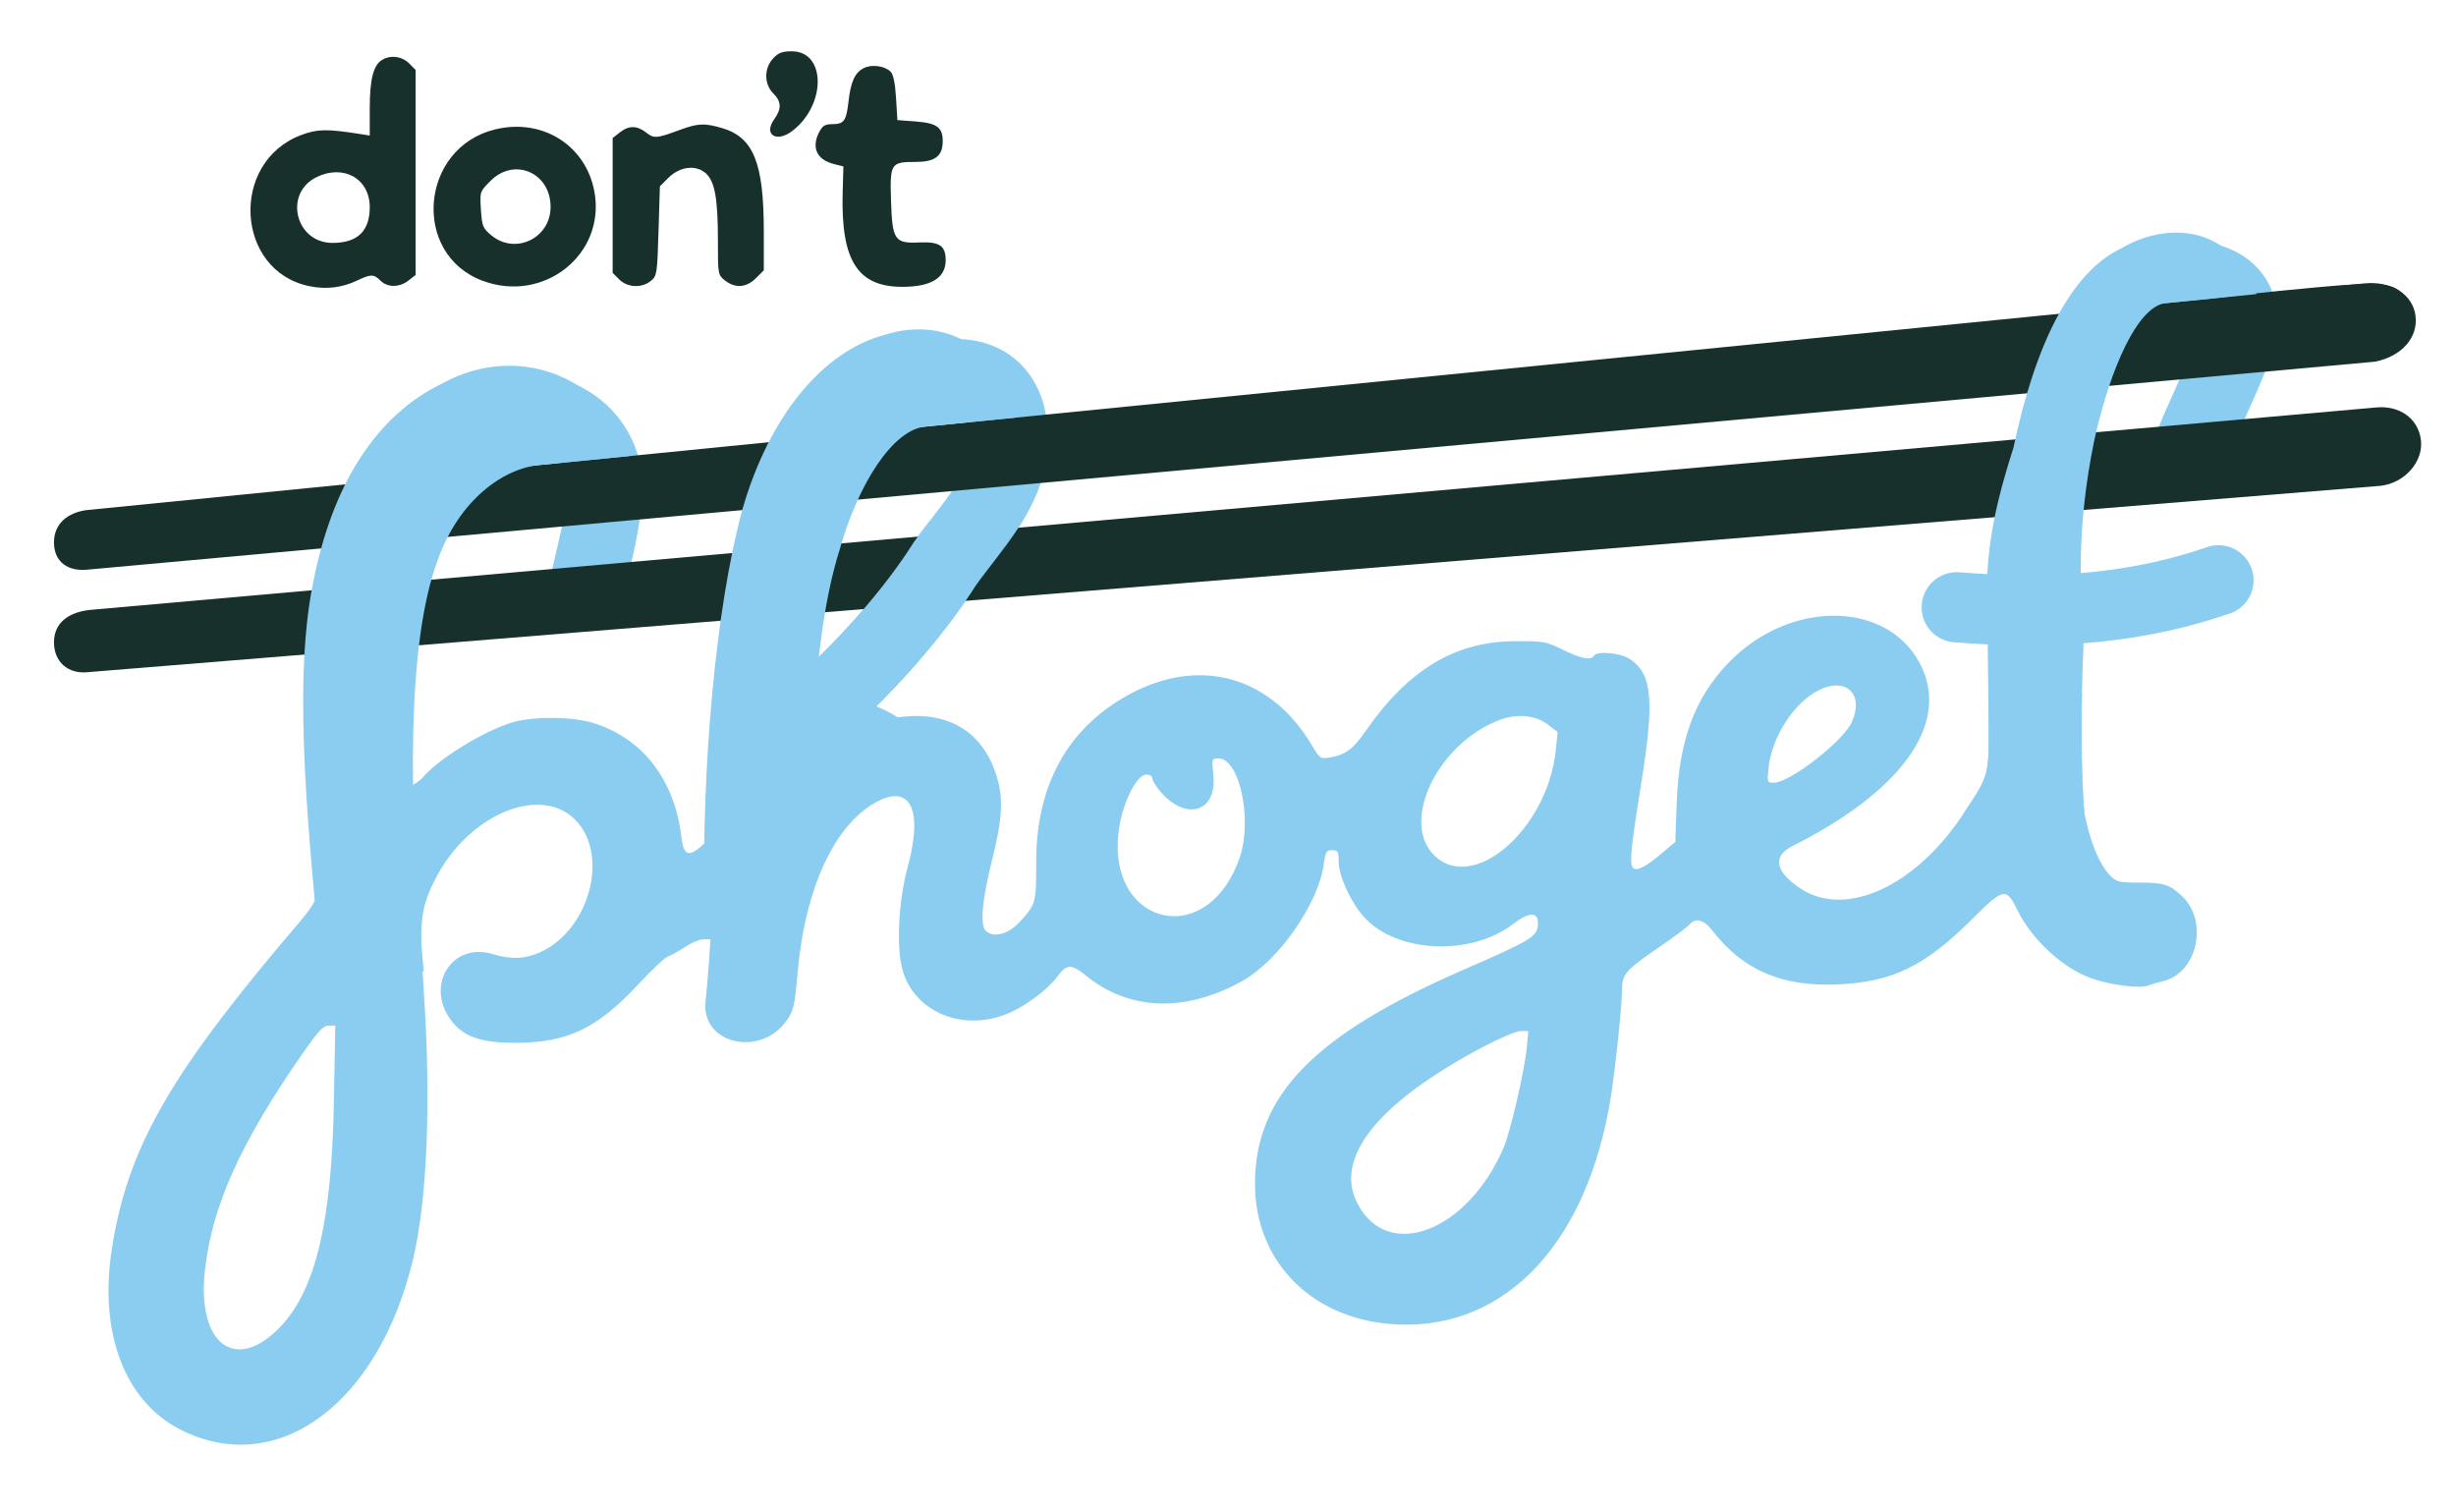
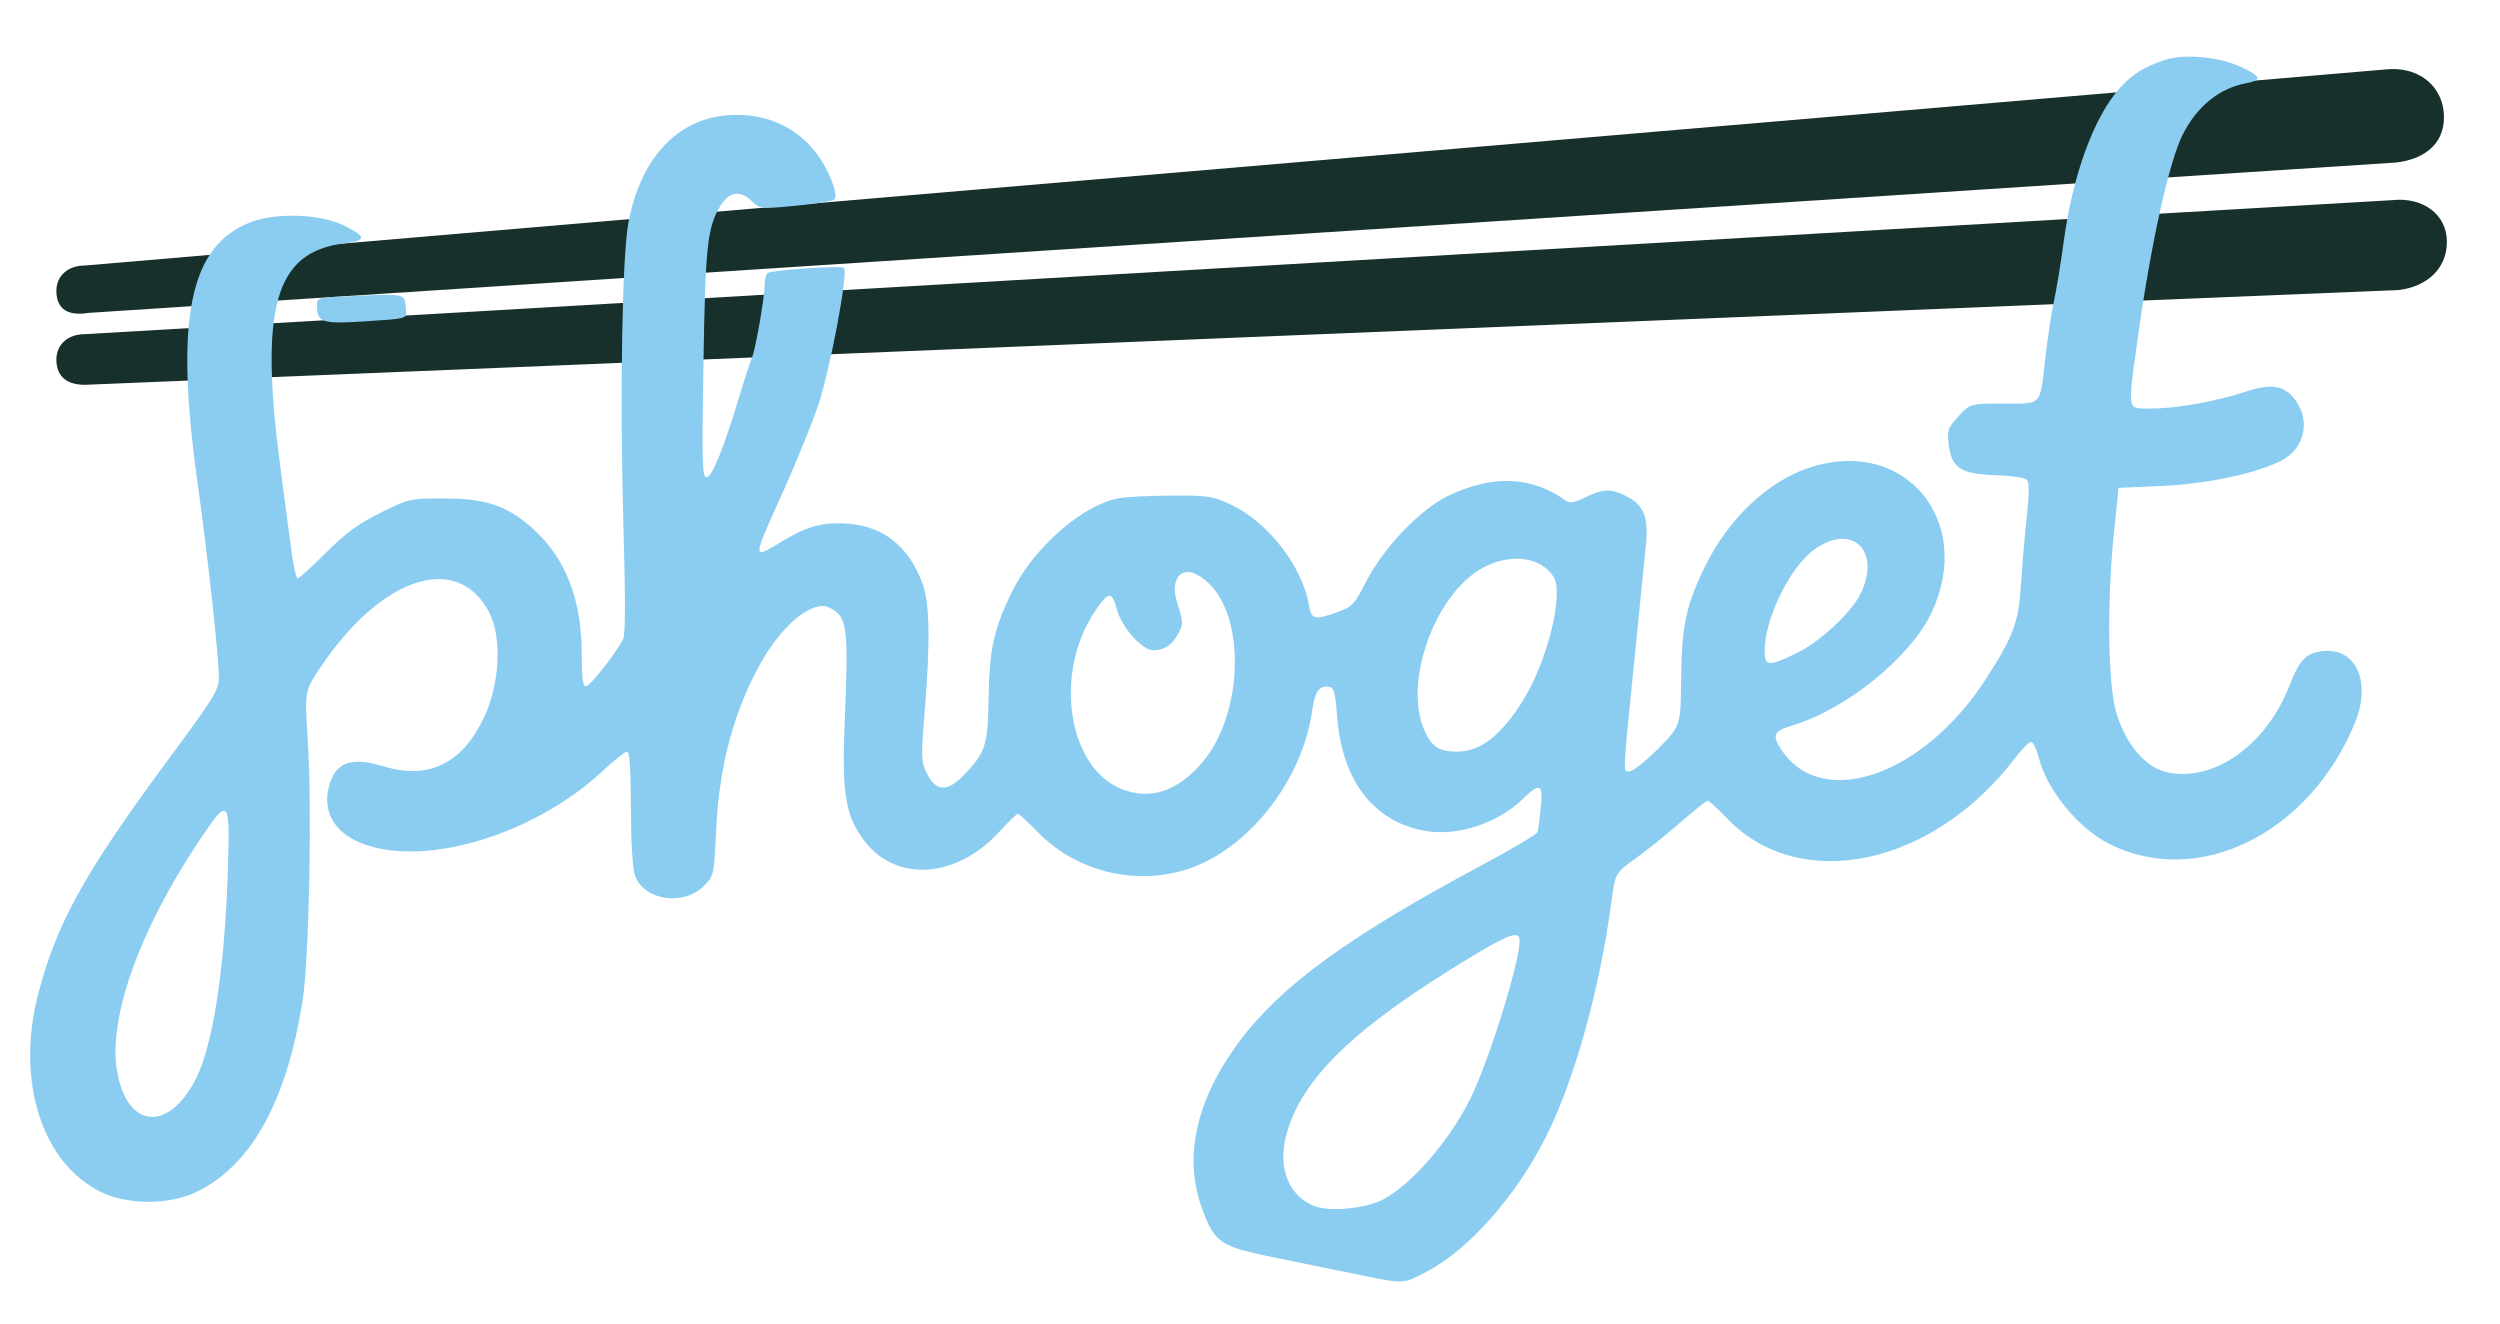
- <svg xmlns="http://www.w3.org/2000/svg" viewBox="15 15 910 560" role="img" aria-labelledby="title description">
-   <defs>
-     <clipPath id="lettering-body-clip">
-       <path clip-rule="evenodd" d="M0 0H940V780H0Z M110 130H260V278H110Z M270 125H410V280H270Z M746 85H865V272H746Z M725 220H746V257H725Z" />
-     </clipPath>
-     <clipPath id="h-return-through-clip">
-       <path d="M280 208H420V315H280Z" />
-     </clipPath>
-   </defs>
-   <g id="noodle-wrap-returns" fill="none" stroke="#8bcdf1" stroke-width="28" stroke-linecap="round">
-     <path id="p-return" d="M193 171C220 160 239 177 239 195C239 207 235 221 233 230" />
-     <path id="h-return" d="M356 157C380 149 391 162 389 181C388 197 375 210 365 224C355 240 335 264 313 282" />
-     <path id="t-return" d="M817 119C841 115 849 128 843 143C839 154 833 166 828 178" />
+ <svg xmlns="http://www.w3.org/2000/svg" viewBox="0 0 765 405" role="img" aria-labelledby="title description">
+   <g id="chopsticks" fill="#18302b" stroke="#18302b" stroke-width="1.5" stroke-linejoin="round">
+     <path id="upper-chopstick" d="M26 82 730 22C739 21 746 26 747 34C748 43 742 48 733 49L27 95C21 96 18 94 18 89C18 85 21 82 26 82Z" />
+     <path id="lower-chopstick" d="M26 103 732 62C741 61 748 66 748 74C748 82 742 87 734 88L26 117C20 117 18 114 18 110C18 106 21 103 26 103Z" />
  </g>
-   <path id="dont" fill="#18302b" fill-rule="evenodd" d="M 301.452 36.646 C 298.060 40.306, 298.082 46.173, 301.500 49.591 C 304.569 52.659, 304.660 55.264, 301.838 59.227 C 297.806 64.890, 302.684 68.004, 308.563 63.520 C 321.217 53.868, 321.083 34, 308.363 34 C 304.826 34, 303.398 34.547, 301.452 36.646 M 156.656 37.133 C 153.370 39.043, 152 44.323, 152 55.077 L 152 65.219 148.250 64.627 C 136.127 62.714, 132.549 62.783, 126.559 65.044 C 100.031 75.058, 102.187 115.330, 129.555 121.011 C 135.854 122.319, 141.719 121.622, 147.438 118.885 C 152.401 116.509, 153.524 116.524, 156 119 C 158.582 121.582, 163.030 121.551, 166.365 118.927 L 169 116.855 169 78.882 L 169 40.909 166.545 38.455 C 163.934 35.843, 159.820 35.293, 156.656 37.133 M 335 40.253 C 331.733 41.959, 330.209 45.308, 329.393 52.575 C 328.583 59.785, 327.719 61, 323.403 61 C 320.703 61, 319.755 61.573, 318.526 63.950 C 315.555 69.695, 317.627 74.174, 324 75.781 L 327.500 76.664 327.230 86.082 C 326.500 111.577, 332.716 121.366, 349.576 121.271 C 360.121 121.212, 365.400 117.916, 365.400 111.392 C 365.400 106.048, 363.105 104.496, 355.693 104.829 C 346.433 105.245, 345.610 104.028, 345.140 89.219 C 344.707 75.575, 345.069 75, 354.080 75 C 361.323 75, 364.142 72.985, 364.291 67.700 C 364.446 62.266, 362.265 60.599, 354.216 60 L 347.500 59.500 347 51.282 C 346.668 45.830, 345.991 42.555, 344.987 41.554 C 342.805 39.378, 337.900 38.739, 335 40.253 M 267 63.096 C 258.242 66.330, 257.328 66.403, 254.410 64.108 C 251.024 61.444, 247.990 61.433, 244.635 64.073 L 242 66.145 242 91.118 L 242 116.091 244.455 118.545 C 247.477 121.567, 252.772 121.814, 256.139 119.090 C 258.407 117.255, 258.520 116.526, 259 100.607 L 259.500 84.034 262.593 80.943 C 266.723 76.816, 272.427 75.964, 276.169 78.914 C 279.787 81.766, 281 88.059, 281 103.977 C 281 116.698, 281.032 116.880, 283.635 118.927 C 287.415 121.901, 291.561 121.593, 295.077 118.077 L 298 115.154 298 100.626 C 298 75.364, 294.188 65.915, 282.609 62.476 C 276.118 60.549, 273.631 60.648, 267 63.096 M 198.500 62.930 C 170.615 69.675, 167.302 109.104, 193.788 119.020 C 216.532 127.536, 239.545 109.166, 235.227 85.943 C 232.038 68.796, 215.943 58.711, 198.500 62.930 M 196.766 81.999 C 192.774 85.991, 192.768 86.009, 193.191 92.656 C 193.581 98.778, 193.889 99.544, 197.020 102.158 C 205.888 109.562, 219 103.300, 219 91.660 C 219 78.977, 205.607 73.157, 196.766 81.999 M 132.256 80.645 C 119.987 86.693, 124.466 105, 138.216 105 C 147.457 105, 152 100.635, 152 91.758 C 152 81.189, 142.265 75.710, 132.256 80.645 M 873 121.490 C 835.492 124.982, 827 126.384, 827 129.083 C 827 129.624, 843.601 130, 867.500 130 C 912.286 130, 910.862 130.235, 905.104 123.790 C 901.541 119.802, 895.658 119.381, 873 121.490 Z" />
-   <g id="noodle-lettering-body" clip-path="url(#lettering-body-clip)">
-     <path id="noodle-lettering" fill="#8bcdf1" fill-rule="evenodd" d="M 806.332 105.851 C 796.225 109.344, 779 125.355, 779 131.258 C 779 131.971, 777.656 135.146, 776.013 138.312 C 774.370 141.478, 771.862 147.541, 770.438 151.784 C 769.015 156.028, 767.302 160.175, 766.632 161 C 764.054 164.174, 763.342 167.448, 759.017 196 C 758.559 199.025, 757.694 202.763, 757.095 204.306 C 756.497 205.850, 755.544 211.198, 754.978 216.192 C 753.688 227.584, 754.178 227, 745.909 227 C 733.804 227, 728 231.213, 728 240 C 728 248.471, 732.300 251.831, 744.500 252.891 L 751.500 253.500 751.768 276.754 C 752.074 303.226, 752.525 301.306, 742.411 316.618 C 724.637 343.527, 698.700 355.327, 681.993 344.107 C 672.620 337.812, 671.643 332.216, 679.250 328.400 C 719.135 308.389, 736.956 283.891, 727.188 262.500 C 715.754 237.463, 678.514 236.509, 655.348 260.660 C 642.934 273.601, 637.127 289.298, 636.277 312.206 L 635.731 326.913 629.767 331.956 C 626.175 334.994, 622.837 337, 621.374 337 C 618.384 337, 618.566 333.721, 623.150 305 C 628.043 274.347, 627.180 264.799, 619.015 259.250 C 615.515 256.872, 606.701 256.056, 605.500 258 C 604.409 259.765, 600.949 259.080, 594.143 255.750 C 587.781 252.637, 587.014 252.503, 576 252.571 C 554.049 252.707, 536.663 263.241, 520.946 285.927 C 516.260 292.690, 513.461 294.726, 507.523 295.690 C 504.291 296.214, 503.942 295.979, 501.300 291.484 C 484.842 263.494, 455.638 257.207, 427.786 275.658 C 408.648 288.336, 398.821 308.486, 398.926 334.836 C 398.984 349.436, 398.798 350.095, 392.760 356.644 C 388.540 361.222, 383.011 362.611, 380.200 359.800 C 378.073 357.673, 378.914 348.239, 382.500 334 C 386.378 318.600, 386.836 311.177, 384.410 303.009 C 379.061 284.996, 364.577 277.196, 344.250 281.381 C 340.229 282.209, 340 282.132, 340 279.957 C 340 278.692, 340.619 276.947, 341.376 276.079 C 343.720 273.390, 365.043 242.053, 365.708 240.319 C 366.278 238.834, 365.195 238.745, 354.158 239.369 C 338.262 240.268, 338.193 240.302, 331.031 250.954 C 326.110 258.272, 324.476 260, 322.474 260 C 319.569 260, 319.544 259.746, 321.420 249.360 C 322.200 245.037, 323.129 239.250, 323.484 236.500 C 324.469 228.852, 326.800 221.709, 331.715 211.272 C 333.587 207.296, 335.383 202.346, 335.706 200.272 C 336.029 198.197, 337.031 195.375, 337.933 194 C 338.834 192.625, 340.176 190.297, 340.914 188.827 C 342.642 185.384, 350.897 175.419, 353.528 173.600 C 354.812 172.712, 361.236 171.741, 371.028 170.954 C 388.952 169.514, 389.654 169.180, 387.994 162.888 C 380.998 136.367, 349.346 130.933, 325.579 152.173 C 319.451 157.649, 308.400 173.282, 307.406 177.880 C 307.095 179.321, 306.007 182.300, 304.988 184.500 C 303.970 186.700, 302.564 190.300, 301.864 192.500 C 301.164 194.700, 300.234 196.927, 299.796 197.450 C 299.358 197.972, 299 199.062, 299 199.871 C 299 200.680, 298.389 202.053, 297.642 202.921 C 295.719 205.156, 293.981 210.522, 292.920 217.500 C 292.419 220.800, 291.554 225.750, 291 228.500 C 290.445 231.250, 289.707 235.300, 289.361 237.500 C 289.014 239.700, 288.331 242.007, 287.844 242.627 C 286.418 244.442, 281 303.239, 281 316.897 C 281 322.274, 280.767 322.813, 276.712 326.792 C 270.500 332.889, 268.319 332.524, 267.483 325.250 C 265.040 304.003, 253.179 288.581, 234.909 282.895 C 227.150 280.480, 212.581 280.342, 204.932 282.612 C 194.608 285.674, 178.078 295.730, 172.015 302.636 C 170.390 304.486, 168.147 306, 167.031 306 C 164.608 306, 164.271 294.617, 166.069 273.500 C 166.631 266.900, 167.472 257, 167.938 251.500 C 168.931 239.778, 170.501 234.797, 177.117 222.376 C 179.803 217.334, 182 212.717, 182 212.116 C 182 208.639, 193.438 196.515, 202.807 190.061 C 206.258 187.683, 226.707 184.121, 237.500 184.018 C 246.567 183.930, 247.068 180.629, 239.322 172.013 C 226.722 157.999, 203.971 155.550, 182.577 165.906 C 171.892 171.077, 158.720 183.104, 154.271 191.750 C 147.389 205.125, 146.106 207.699, 144.429 211.500 C 143.459 213.700, 142.107 216.175, 141.425 217 C 139.551 219.268, 136.007 230.855, 136.664 232.567 C 136.981 233.393, 136.777 235.966, 136.210 238.285 C 135.643 240.603, 134.630 245.650, 133.959 249.500 C 133.288 253.350, 132.268 257.093, 131.691 257.818 C 130.110 259.805, 130.259 306.330, 131.917 328.171 C 133.570 349.959, 135.005 345.825, 119.313 364.500 C 76.806 415.089, 62.133 441.488, 56.459 477.586 C 51.546 508.847, 61.234 534.305, 82.025 544.763 C 117.811 562.763, 155.309 535.171, 168.068 481.449 C 173.339 459.258, 174.770 422.865, 171.989 381.781 C 170.277 356.505, 170.735 351.894, 176.008 341.251 C 188.296 316.453, 216.165 305.035, 228.927 319.569 C 240.544 332.800, 233.119 359.380, 215.500 367.637 C 209.724 370.344, 204.523 370.592, 197.599 368.491 C 182.666 363.961, 172.500 379.727, 181.946 392.767 C 186.556 399.130, 193.118 401.428, 206.500 401.362 C 225.363 401.269, 236.434 395.929, 251.552 379.632 C 256.473 374.326, 261.400 369.707, 262.500 369.367 C 263.600 369.027, 266.435 367.455, 268.800 365.874 C 271.165 364.293, 274.258 363, 275.672 363 L 278.245 363 277.651 371.750 C 277.325 376.563, 276.773 382.977, 276.425 386.005 C 274.625 401.680, 296.644 406.963, 306.403 393.198 C 309.059 389.452, 309.412 387.919, 310.551 375.186 C 313.380 343.580, 324.525 319.895, 340.374 311.809 C 352.511 305.617, 356.980 315.447, 351.369 336 C 347.883 348.771, 347.028 366.124, 349.469 374.590 C 353.914 390.010, 371.768 397.366, 388.277 390.577 C 395.020 387.804, 403.441 381.488, 407 376.535 C 410.146 372.155, 412.105 372.133, 417.332 376.416 C 433.338 389.531, 454.197 390.250, 475.369 378.417 C 488.754 370.936, 503.510 349.779, 505.477 335.250 C 506.111 330.568, 506.448 330, 508.594 330 C 510.758 330, 511 330.428, 511.001 334.250 C 511.002 339.541, 515.492 349.325, 520.427 354.787 C 532.450 368.096, 559.850 369.394, 575.562 357.401 C 581.836 352.612, 585.225 352.739, 584.810 357.749 C 584.449 362.113, 582.526 363.264, 556.853 374.477 C 501.721 398.557, 480 420.920, 480 453.605 C 480 482.962, 501.824 504.424, 533 505.727 C 573.305 507.411, 603.395 475.107, 611.920 421 C 613.579 410.469, 616 387.214, 616 381.806 C 616 375.856, 617.204 374.503, 630.780 365.205 C 635.655 361.866, 640.229 358.429, 640.944 357.567 C 643.174 354.881, 646.361 355.726, 649.536 359.844 C 660.703 374.328, 675.066 380.560, 695.404 379.748 C 716.081 378.922, 728.110 373.115, 745.891 355.371 C 757.356 343.931, 758.379 343.735, 762.500 352.185 C 767.847 363.151, 779.343 373.740, 789.971 377.490 C 796.937 379.948, 807.738 381.336, 810.828 380.170 C 812.298 379.616, 814.729 378.894, 816.232 378.567 C 829.141 375.751, 833.507 356.283, 823.339 346.872 C 818.806 342.677, 816.641 342, 807.753 342 C 799.917 342, 799.204 341.822, 796.744 339.250 C 792.749 335.074, 789.280 326.539, 787.294 316 C 786 303, 786 275, 786.966 254.541 C 787.952 253.353, 790.397 253, 797.629 253 C 834.479 253, 856.151 240.765, 848.365 224.357 C 845.066 217.405, 839.969 216.602, 826.907 220.978 C 817.073 224.272, 800.163 227.297, 794.290 226.813 C 790.576 226.506, 790.501 226.420, 790.556 222.500 C 790.632 217.090, 793.743 192.587, 795.063 187 C 796.834 179.505, 798.319 174.556, 799.124 173.465 C 800.211 171.993, 805 158.520, 805 156.936 C 805 153.640, 812.647 140.415, 817.722 134.933 C 824.879 127.203, 829.851 124.372, 837.822 123.488 C 844.908 122.702, 845.893 121.628, 843.599 117.191 C 837.962 106.290, 820.467 100.967, 806.332 105.851 M 686.900 271.849 C 678.496 277.178, 671.367 289.044, 670.288 299.497 C 669.738 304.830, 669.796 305, 672.179 305 C 678.175 305, 697.844 289.755, 701.102 282.582 C 706.232 271.286, 697.816 264.926, 686.900 271.849 M 571.079 281.589 C 547.915 289.981, 533.550 319.449, 546.503 332.003 C 560.993 346.047, 588.454 322.131, 591.456 292.853 L 592.137 286.206 588.526 283.452 C 584.047 280.035, 577.344 279.320, 571.079 281.589 M 464.576 302.250 C 465.941 315.744, 454.683 319.375, 445.148 308.516 C 443.417 306.544, 442 304.271, 442 303.465 C 442 302.592, 441.046 302, 439.639 302 C 436.351 302, 431.434 311.434, 429.821 320.837 C 423.563 357.334, 461.724 368, 474.172 333.233 C 479.209 319.166, 474.409 296, 466.458 296 C 463.974 296, 463.952 296.073, 464.576 302.250 M 127.166 405.250 C 104.241 438.174, 93.648 461.623, 90.953 485.414 C 87.801 513.237, 102.496 524.076, 119.182 506.237 C 132.061 492.467, 137.923 467.431, 138.727 422.750 L 139.226 395 136.765 395 C 134.774 395, 132.939 396.959, 127.166 405.250 M 564 403.145 C 525.498 423.621, 509.257 443.930, 517.903 460.790 C 529.114 482.652, 558.732 471.385, 572.155 440.151 C 574.630 434.390, 579.886 411.671, 580.692 403.250 L 581.289 397 578.395 397.015 C 576.794 397.023, 570.359 399.763, 564 403.145 Z" />
-   </g>
-   <g id="chopsticks" fill="#18302b">
-     <g id="chopstick-back">
-       <path d="M47 204 891 120C901 119 909 124 910 132S905 147 895 149L48 226C40 227 35 223 35 216S40 205 47 204Z" />
-     </g>
-     <g id="chopstick-front">
-       <path d="M48 241 895 166C904 165 911 170 912 178S906 194 897 195L48 264C40 265 35 260 35 253S40 242 48 241Z" />
-     </g>
-   </g>
-   <g id="noodle-front-strands" fill="#8bcdf1">
-     <path id="p-front" d="M134 375C130 329 123 270 131 231C138 195 154 169 179 157C201 145 226 150 242 169C246 175 248 181 248 183.995L216 187.18C202 188 185 200 177 223C166 253 166 310 172 375Z" />
-     <path id="h-front" d="M276 350C275 300 280 241 290 204C300 169 320 145 343 139C365 132 387 144 391 169.763L358 173.047C346 174 333 194 326 219C315 254 315 310 315 350Z" />
-     <path id="h-shoulder-join" d="M307 278C320 272 334 272 348 281L345 295C330 290 319 302 311 321L298 313Z" />
-     <path id="h-return-through" clip-path="url(#h-return-through-clip)" fill="none" stroke="#8bcdf1" stroke-width="28" stroke-linecap="round" d="M356 157C380 149 391 162 389 181C388 197 375 210 365 224C355 240 335 264 313 282" />
-     <path id="t-front" d="M742.411 316.618C752.525 301.306 752.074 303.226 751.768 276.754L751.5 253.5C750 225 752 209 761 181C769 143 782 116 801 107C818 97 840 99 849 120C850 122 851 123 851 123.981L817 127.365C807 129 797 151 791 178C784 212 786 235 786.966 254.541C786 275 786 303 787.287 315.953L780 330Z" />
-     <path id="t-crossbar" fill="none" stroke="#8bcdf1" stroke-width="26" stroke-linecap="round" d="M740 240C777 243 808 240 837 230" />
-   </g>
+   <path id="noodle-lettering" fill="#8bcdf1" fill-rule="evenodd" d="M 662.500 18.335 C 656.001 20.494, 652.570 22.626, 648.700 26.910 C 640.750 35.709, 634.230 53.549, 631.489 74 C 630.641 80.325, 629.314 88.425, 628.540 92 C 627.765 95.575, 626.594 103.225, 625.936 109 C 624.167 124.535, 625.086 123.500, 613.063 123.500 C 602.858 123.500, 602.858 123.500, 599.312 127.363 C 596.087 130.876, 595.811 131.635, 596.273 135.731 C 597.112 143.169, 599.841 145.040, 610.359 145.387 C 615.152 145.544, 619.572 146.172, 620.180 146.780 C 620.989 147.589, 620.990 150.665, 620.184 158.193 C 619.578 163.862, 618.780 173.225, 618.410 179 C 617.672 190.534, 616.048 194.862, 607.530 208 C 588.631 237.150, 557.936 247.945, 545.396 229.851 C 542.126 225.131, 542.626 223.722, 548.146 222.098 C 564.765 217.209, 584.517 201.277, 591.026 187.510 C 604.355 159.320, 582.748 133.540, 553.771 143.060 C 541.066 147.235, 529.030 158.572, 521.833 173.146 C 515.968 185.022, 514.583 191.504, 514.421 207.834 C 514.280 222.168, 514.280 222.168, 507.417 229.084 C 503.642 232.888, 499.708 236, 498.675 236 C 496.531 236, 496.374 239.160, 500.614 197 C 501.970 183.525, 503.349 169.708, 503.680 166.296 C 504.456 158.285, 502.938 154.519, 497.897 151.947 C 493.016 149.457, 490.672 149.496, 485.176 152.157 C 481.685 153.847, 480.372 154.065, 479.110 153.167 C 468.594 145.681, 456.906 145.202, 443.178 151.695 C 434.864 155.627, 423.540 167.380, 418.285 177.529 C 414.391 185.051, 413.824 185.668, 409.314 187.284 C 402.184 189.840, 401.279 189.612, 400.510 185.059 C 398.516 173.256, 387.785 159.526, 376.500 154.339 C 370.962 151.793, 369.569 151.586, 358.408 151.649 C 351.758 151.687, 344.558 152.044, 342.408 152.443 C 331.184 154.526, 316.227 167.618, 309.626 181.136 C 304.131 192.390, 302.734 198.744, 302.513 213.500 C 302.294 228.062, 301.637 230.144, 295.075 237.041 C 289.936 242.444, 286.388 242.318, 283.612 236.633 C 281.839 233.003, 281.798 231.858, 282.945 217.874 C 284.729 196.110, 284.504 184.349, 282.189 178.255 C 277.993 167.211, 270.376 161.117, 259.710 160.270 C 252.047 159.662, 247.167 160.925, 239.609 165.477 C 229.965 171.284, 229.956 171.930, 239.823 150 C 243.659 141.475, 248.403 129.775, 250.365 124 C 254.003 113.289, 259.653 83.158, 258.248 81.956 C 257.376 81.210, 236.445 82.607, 234.986 83.509 C 234.444 83.844, 234 85.383, 234 86.928 C 234 90.807, 231.177 107.056, 230.078 109.500 C 229.584 110.600, 227.964 115.550, 226.480 120.500 C 221.549 136.939, 217.916 146, 216.254 146 C 214.864 146, 214.757 142.275, 215.256 111.250 C 215.832 75.431, 216.424 69.787, 220.284 63.243 C 222.959 58.709, 226.387 58.039, 229.863 61.369 C 232.596 63.988, 232.596 63.988, 243.542 62.950 C 249.561 62.380, 254.896 61.504, 255.397 61.003 C 255.944 60.456, 255.626 58.309, 254.600 55.622 C 249.323 41.806, 237.508 34.211, 222.900 35.244 C 207.270 36.351, 196.067 48.327, 192.326 67.931 C 190.338 78.348, 189.621 121.785, 190.781 161.500 C 191.399 182.658, 191.378 194.178, 190.719 195.500 C 188.578 199.793, 180.545 210, 179.307 210 C 178.320 210, 178 207.604, 178 200.210 C 178 183.540, 173.197 171.037, 163.329 162.018 C 155.422 154.791, 148.963 152.554, 135.923 152.524 C 125.414 152.500, 125.291 152.528, 116.457 156.906 C 109.488 160.360, 105.873 163.005, 99.723 169.156 C 95.409 173.470, 91.515 177, 91.070 177 C 90.626 177, 89.753 173.062, 89.131 168.250 C 88.509 163.438, 87.093 152.750, 85.984 144.500 C 79.224 94.220, 83.933 77.151, 105.304 74.481 C 112.180 73.622, 112.206 72.504, 105.429 69.091 C 98.283 65.493, 84.782 64.950, 76.843 67.942 C 58.008 75.041, 53.406 97.330, 60.420 147.500 C 63.534 169.778, 67.008 201.409, 66.975 207.183 C 66.952 211.170, 65.765 213.105, 51.432 232.500 C 25.713 267.302, 17.149 282.793, 11.589 304.568 C 4.865 330.903, 12.870 355.895, 30.858 364.730 C 39.165 368.809, 51.924 368.765, 60.349 364.628 C 76.914 356.494, 87.651 337.114, 92.554 306.500 C 94.578 293.863, 95.521 247.368, 94.177 226.500 C 93.210 211.500, 93.210 211.500, 97.855 204.518 C 116.503 176.488, 139.939 168.721, 149.665 187.346 C 153.655 194.988, 152.975 209.181, 148.125 219.500 C 141.468 233.664, 131.184 238.690, 117.409 234.511 C 107.892 231.624, 103.118 233.081, 100.992 239.524 C 98.281 247.738, 101.929 254.664, 110.773 258.096 C 130.007 265.560, 163.579 255.421, 184.534 235.820 C 187.955 232.619, 191.260 230, 191.877 230 C 192.662 230, 193.017 235.195, 193.056 247.250 C 193.091 257.906, 193.569 265.798, 194.306 267.895 C 196.984 275.509, 209.087 277.374, 215.328 271.134 C 218.470 267.992, 218.470 267.992, 219.150 253.746 C 220.086 234.113, 224.706 217.067, 233.060 202.414 C 239.591 190.957, 248.676 183.620, 253.569 185.850 C 259.304 188.463, 259.704 191.300, 258.483 220.718 C 257.559 242.996, 258.665 249.654, 264.576 257.396 C 274.205 270.007, 292.533 268.832, 305.552 254.770 C 308.490 251.597, 311.154 249, 311.472 249 C 311.790 249, 314.626 251.621, 317.775 254.825 C 329.358 266.609, 347.068 271.036, 362.909 266.105 C 381.813 260.222, 398.701 238.811, 401.585 217.074 C 402.301 211.677, 403.821 209.628, 406.702 210.178 C 408.203 210.465, 408.603 211.924, 409.124 219.011 C 410.568 238.658, 420.140 251.288, 435.796 254.199 C 445.776 256.055, 458.182 252.049, 466.042 244.433 C 471.296 239.341, 472.218 239.820, 471.471 247.250 C 471.126 250.688, 470.686 254.015, 470.493 254.645 C 470.301 255.274, 462.799 259.720, 453.822 264.525 C 412.549 286.616, 391.836 301.685, 379.069 318.907 C 365.895 336.678, 362.047 354.360, 367.932 370.087 C 371.810 380.454, 373.338 381.443, 391 385.019 C 399.525 386.745, 411.674 389.218, 417.997 390.515 C 429.495 392.874, 429.495 392.874, 436.480 389.187 C 449.657 382.233, 464.069 365.886, 473.237 347.500 C 481.870 330.185, 489.481 302.825, 493.032 276.338 C 494.260 267.176, 494.260 267.176, 500.412 262.750 C 503.795 260.316, 510.001 255.327, 514.203 251.662 C 518.404 247.998, 522.160 245, 522.550 245 C 522.939 245, 525.646 247.485, 528.564 250.522 C 550.727 273.589, 591.407 265.032, 616.593 232.006 C 618.693 229.253, 620.908 227, 621.516 227 C 622.124 227, 623.196 229.241, 623.898 231.980 C 626.398 241.734, 635.852 253.328, 645.205 258.109 C 672.367 271.996, 706.596 255.279, 720.567 221.302 C 725.963 208.178, 720.571 197.357, 709.654 199.405 C 705.309 200.220, 703.532 202.264, 700.549 209.874 C 693.234 228.540, 676.602 239.932, 662.292 236.079 C 656.264 234.455, 650.569 227.614, 647.729 218.585 C 645.006 209.931, 644.630 185.028, 646.888 162.894 L 648.275 149.288 661.388 148.710 C 675.257 148.099, 690.309 144.924, 698.048 140.976 C 704.944 137.457, 707.051 129.340, 702.732 122.930 C 699.375 117.949, 695.434 117.169, 687.189 119.853 C 677.909 122.873, 666.019 125, 658.412 125 C 650.715 125, 651.010 126.393, 654.034 104.337 C 658.031 75.179, 663.703 49.424, 667.968 41.062 C 672.341 32.491, 679.147 27.001, 687.297 25.472 C 692.365 24.521, 691.952 23.325, 685.540 20.390 C 678.880 17.341, 668.325 16.399, 662.500 18.335 M 104.750 90.743 C 97.463 91.064, 97 91.220, 97 93.351 C 97 98.724, 98.444 99.200, 112.033 98.314 C 124.500 97.500, 124.500 97.500, 124.238 95 C 123.661 89.492, 125.260 89.841, 104.750 90.743 M 555.326 168.047 C 547.798 173.381, 540 189.185, 540 199.105 C 540 203.948, 541.030 204.042, 549.538 199.982 C 556.838 196.498, 566.638 187.390, 569.440 181.485 C 575.633 168.434, 566.735 159.962, 555.326 168.047 M 453.304 173.999 C 438.771 182.334, 429.373 209.212, 435.937 223.669 C 438.172 228.593, 440.405 230, 445.984 230 C 452.952 230, 459.330 225.052, 465.911 214.543 C 473.529 202.375, 478.692 181.512, 475.347 176.407 C 471.294 170.221, 461.716 169.175, 453.304 173.999 M 359.936 177.670 C 359.178 179.662, 359.335 181.657, 360.555 185.536 C 362.058 190.314, 362.060 190.983, 360.584 193.837 C 358.806 197.276, 356.256 199, 352.948 199 C 349.544 199, 343.268 192.031, 341.830 186.655 C 340.263 180.795, 339.304 180.825, 335.188 186.863 C 322.256 205.838, 326.696 235.136, 343.476 241.544 C 351.912 244.766, 359.908 242.233, 367.316 233.993 C 380.445 219.391, 381.553 188.717, 369.339 177.993 C 364.981 174.167, 361.315 174.041, 359.936 177.670 M 60.623 257.750 C 42.621 284.811, 33.129 311.494, 35.790 327.555 C 38.743 345.371, 51.479 346.702, 59.959 330.081 C 65.117 319.970, 68.737 296.599, 69.691 267.250 C 70.453 243.801, 70.128 243.461, 60.623 257.750 M 450.870 292.390 C 414.363 314.325, 398.007 330.102, 393.489 347.738 C 391.015 357.394, 394.386 365.846, 401.962 368.984 C 406.541 370.881, 417.621 369.915, 423 367.150 C 431.748 362.653, 443.313 349.388, 449.839 336.363 C 455.433 325.201, 465 294.631, 465 287.921 C 465 284.730, 462.083 285.653, 450.870 292.390 Z" />
</svg>
